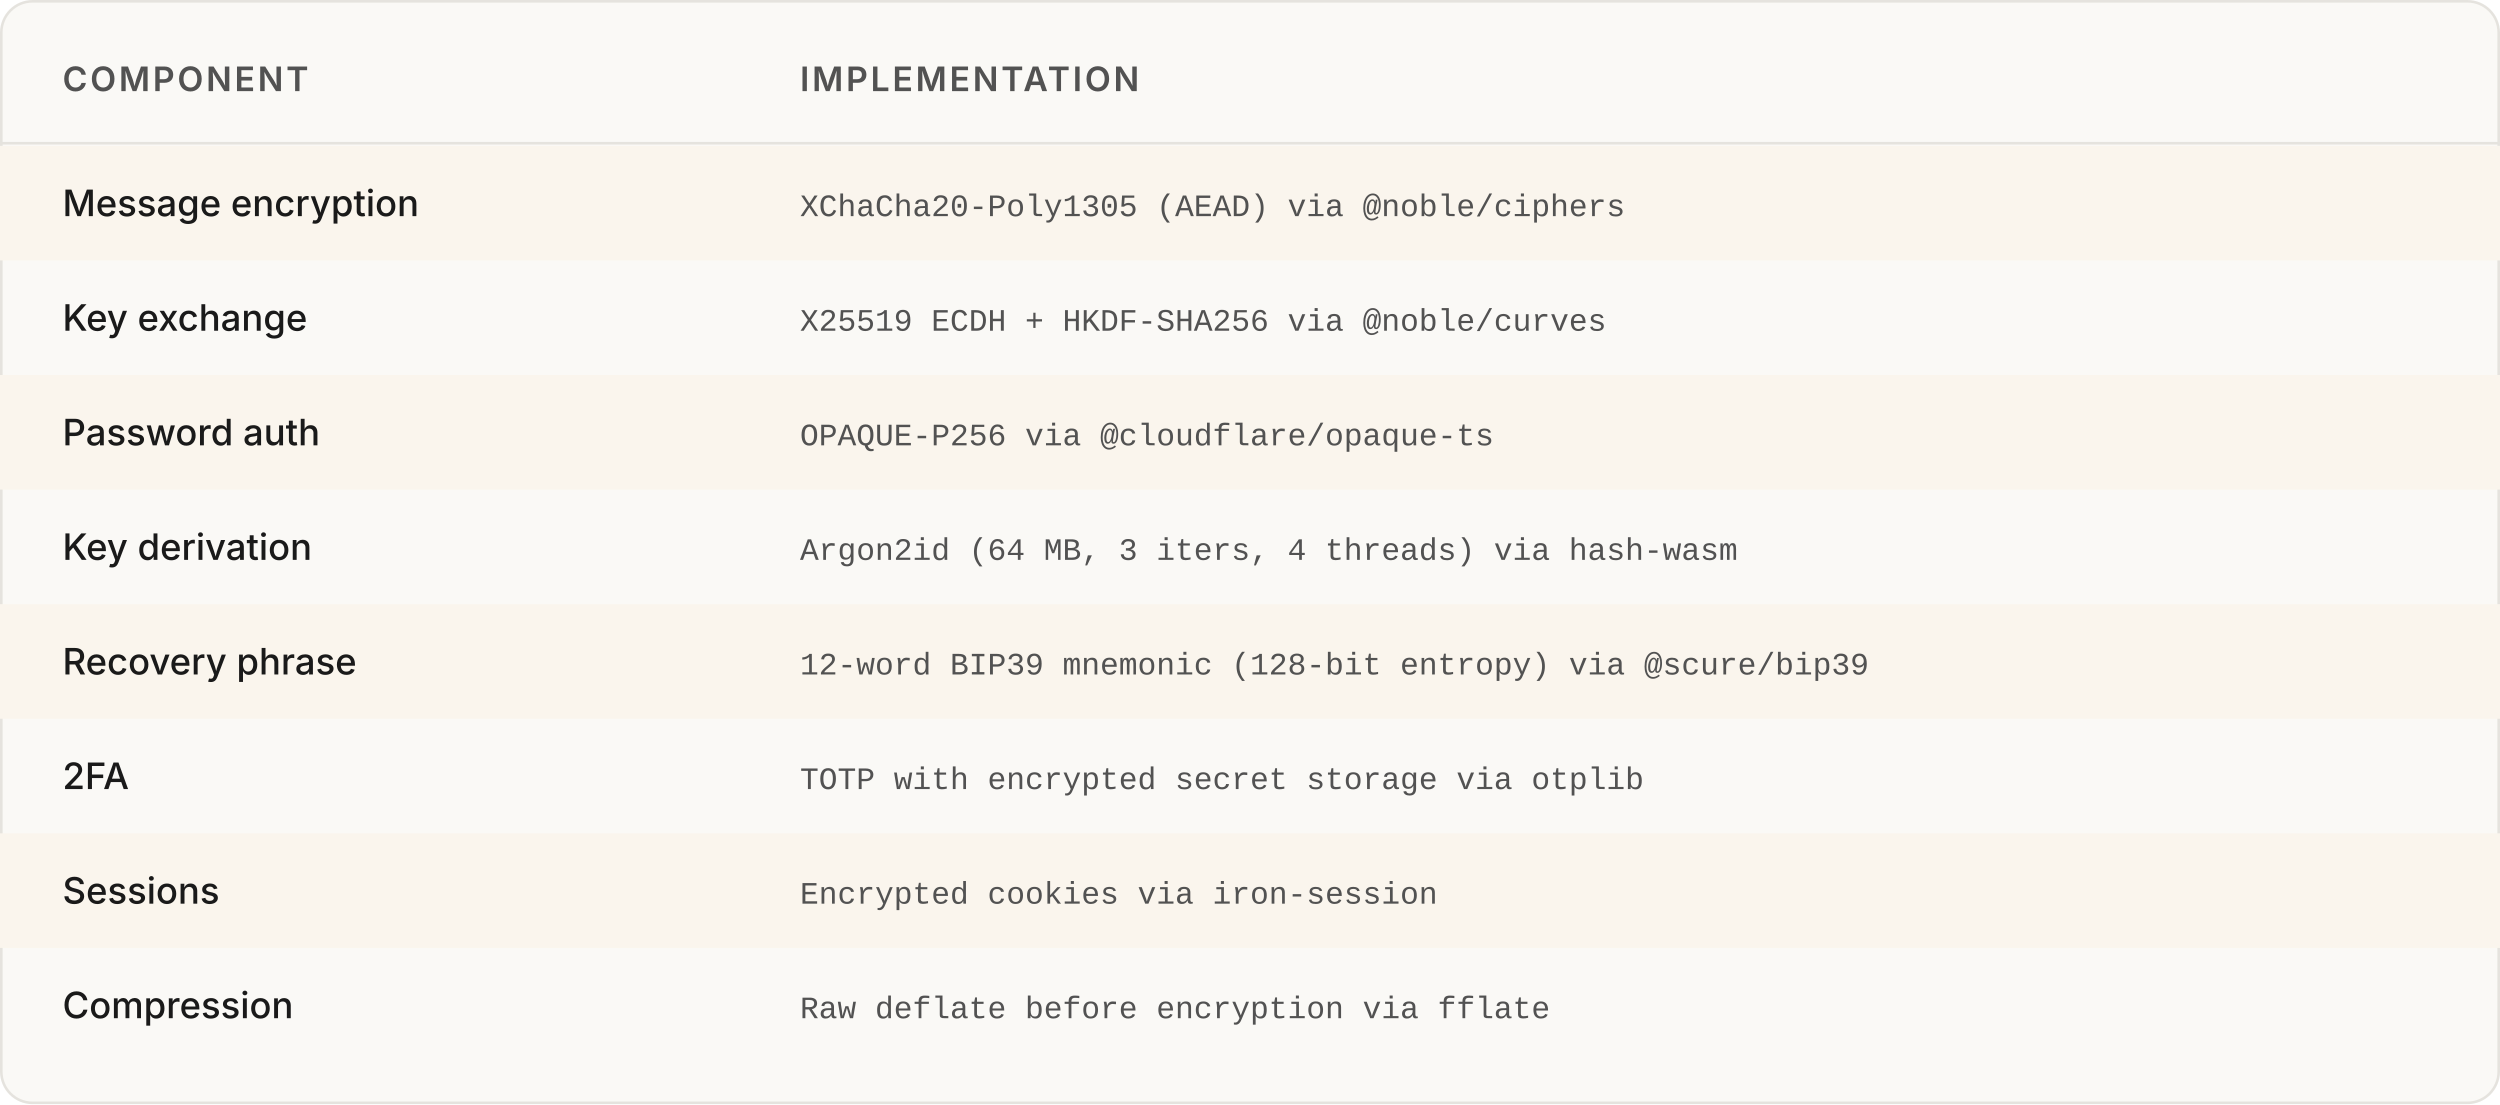
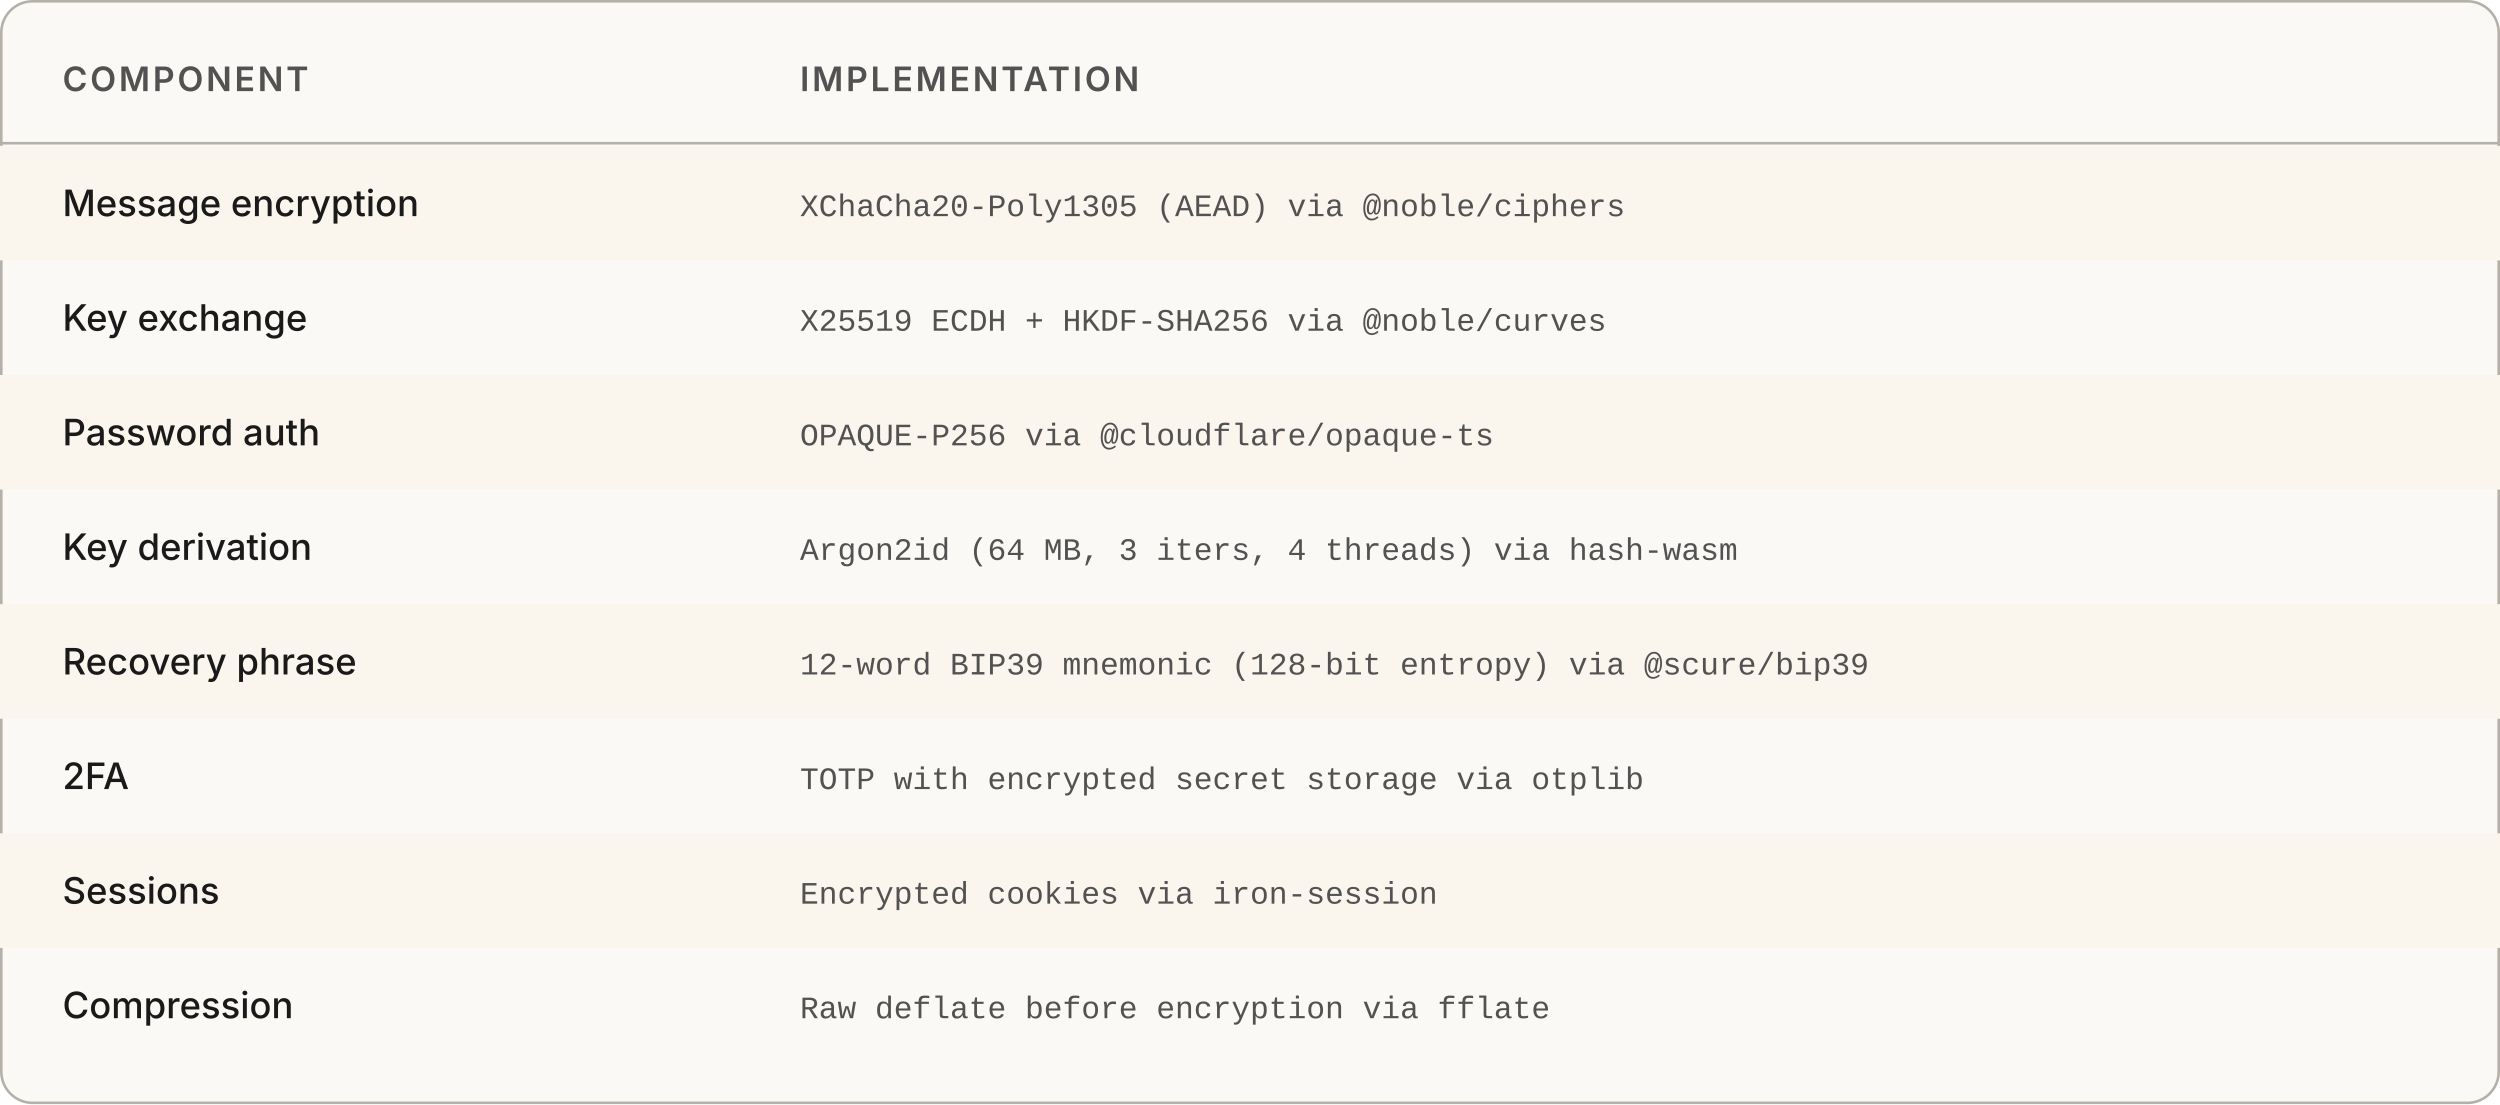
<svg xmlns="http://www.w3.org/2000/svg" viewBox="0 0 960 424" width="100%">
-   <rect x="0.5" y="0.5" width="959" height="423" rx="12" fill="#faf9f6" stroke="#e5e3de" />
+   <rect x="0.5" y="0.5" width="959" height="423" rx="12" fill="#faf9f6" stroke="#b5b1a8" />
  <text x="24" y="35" font-family="-apple-system, BlinkMacSystemFont, &quot;Segoe UI&quot;, system-ui, sans-serif" font-size="13" font-weight="600" fill="#525252" letter-spacing="0.08em">COMPONENT</text>
  <text x="307.2" y="35" font-family="-apple-system, BlinkMacSystemFont, &quot;Segoe UI&quot;, system-ui, sans-serif" font-size="13" font-weight="600" fill="#525252" letter-spacing="0.08em">IMPLEMENTATION</text>
-   <line x1="0" y1="55" x2="960" y2="55" stroke="#e5e3de" />
+   <line x1="0" y1="55" x2="960" y2="55" stroke="#b5b1a8" />
  <rect x="0" y="56" width="960" height="44" fill="#faf5ed" />
  <text x="24" y="83" font-family="-apple-system, BlinkMacSystemFont, &quot;Segoe UI&quot;, system-ui, sans-serif" font-size="14" font-weight="500" fill="#1a1a1a">Message encryption</text>
  <text x="307.2" y="83" font-family="&quot;JetBrains Mono&quot;, &quot;SFMono-Regular&quot;, Consolas, &quot;Liberation Mono&quot;, monospace" font-size="12" fill="#525252">XChaCha20-Poly1305 (AEAD) via @noble/ciphers</text>
  <text x="24" y="127" font-family="-apple-system, BlinkMacSystemFont, &quot;Segoe UI&quot;, system-ui, sans-serif" font-size="14" font-weight="500" fill="#1a1a1a">Key exchange</text>
  <text x="307.2" y="127" font-family="&quot;JetBrains Mono&quot;, &quot;SFMono-Regular&quot;, Consolas, &quot;Liberation Mono&quot;, monospace" font-size="12" fill="#525252">X25519 ECDH + HKDF-SHA256 via @noble/curves</text>
  <rect x="0" y="144" width="960" height="44" fill="#faf5ed" />
  <text x="24" y="171" font-family="-apple-system, BlinkMacSystemFont, &quot;Segoe UI&quot;, system-ui, sans-serif" font-size="14" font-weight="500" fill="#1a1a1a">Password auth</text>
  <text x="307.2" y="171" font-family="&quot;JetBrains Mono&quot;, &quot;SFMono-Regular&quot;, Consolas, &quot;Liberation Mono&quot;, monospace" font-size="12" fill="#525252">OPAQUE-P256 via @cloudflare/opaque-ts</text>
  <text x="24" y="215" font-family="-apple-system, BlinkMacSystemFont, &quot;Segoe UI&quot;, system-ui, sans-serif" font-size="14" font-weight="500" fill="#1a1a1a">Key derivation</text>
  <text x="307.2" y="215" font-family="&quot;JetBrains Mono&quot;, &quot;SFMono-Regular&quot;, Consolas, &quot;Liberation Mono&quot;, monospace" font-size="12" fill="#525252">Argon2id (64 MB, 3 iters, 4 threads) via hash-wasm</text>
  <rect x="0" y="232" width="960" height="44" fill="#faf5ed" />
  <text x="24" y="259" font-family="-apple-system, BlinkMacSystemFont, &quot;Segoe UI&quot;, system-ui, sans-serif" font-size="14" font-weight="500" fill="#1a1a1a">Recovery phrase</text>
  <text x="307.2" y="259" font-family="&quot;JetBrains Mono&quot;, &quot;SFMono-Regular&quot;, Consolas, &quot;Liberation Mono&quot;, monospace" font-size="12" fill="#525252">12-word BIP39 mnemonic (128-bit entropy) via @scure/bip39</text>
  <text x="24" y="303" font-family="-apple-system, BlinkMacSystemFont, &quot;Segoe UI&quot;, system-ui, sans-serif" font-size="14" font-weight="500" fill="#1a1a1a">2FA</text>
  <text x="307.2" y="303" font-family="&quot;JetBrains Mono&quot;, &quot;SFMono-Regular&quot;, Consolas, &quot;Liberation Mono&quot;, monospace" font-size="12" fill="#525252">TOTP with encrypted secret storage via otplib</text>
  <rect x="0" y="320" width="960" height="44" fill="#faf5ed" />
  <text x="24" y="347" font-family="-apple-system, BlinkMacSystemFont, &quot;Segoe UI&quot;, system-ui, sans-serif" font-size="14" font-weight="500" fill="#1a1a1a">Sessions</text>
  <text x="307.2" y="347" font-family="&quot;JetBrains Mono&quot;, &quot;SFMono-Regular&quot;, Consolas, &quot;Liberation Mono&quot;, monospace" font-size="12" fill="#525252">Encrypted cookies via iron-session</text>
  <text x="24" y="391" font-family="-apple-system, BlinkMacSystemFont, &quot;Segoe UI&quot;, system-ui, sans-serif" font-size="14" font-weight="500" fill="#1a1a1a">Compression</text>
  <text x="307.2" y="391" font-family="&quot;JetBrains Mono&quot;, &quot;SFMono-Regular&quot;, Consolas, &quot;Liberation Mono&quot;, monospace" font-size="12" fill="#525252">Raw deflate before encryption via fflate</text>
</svg>
